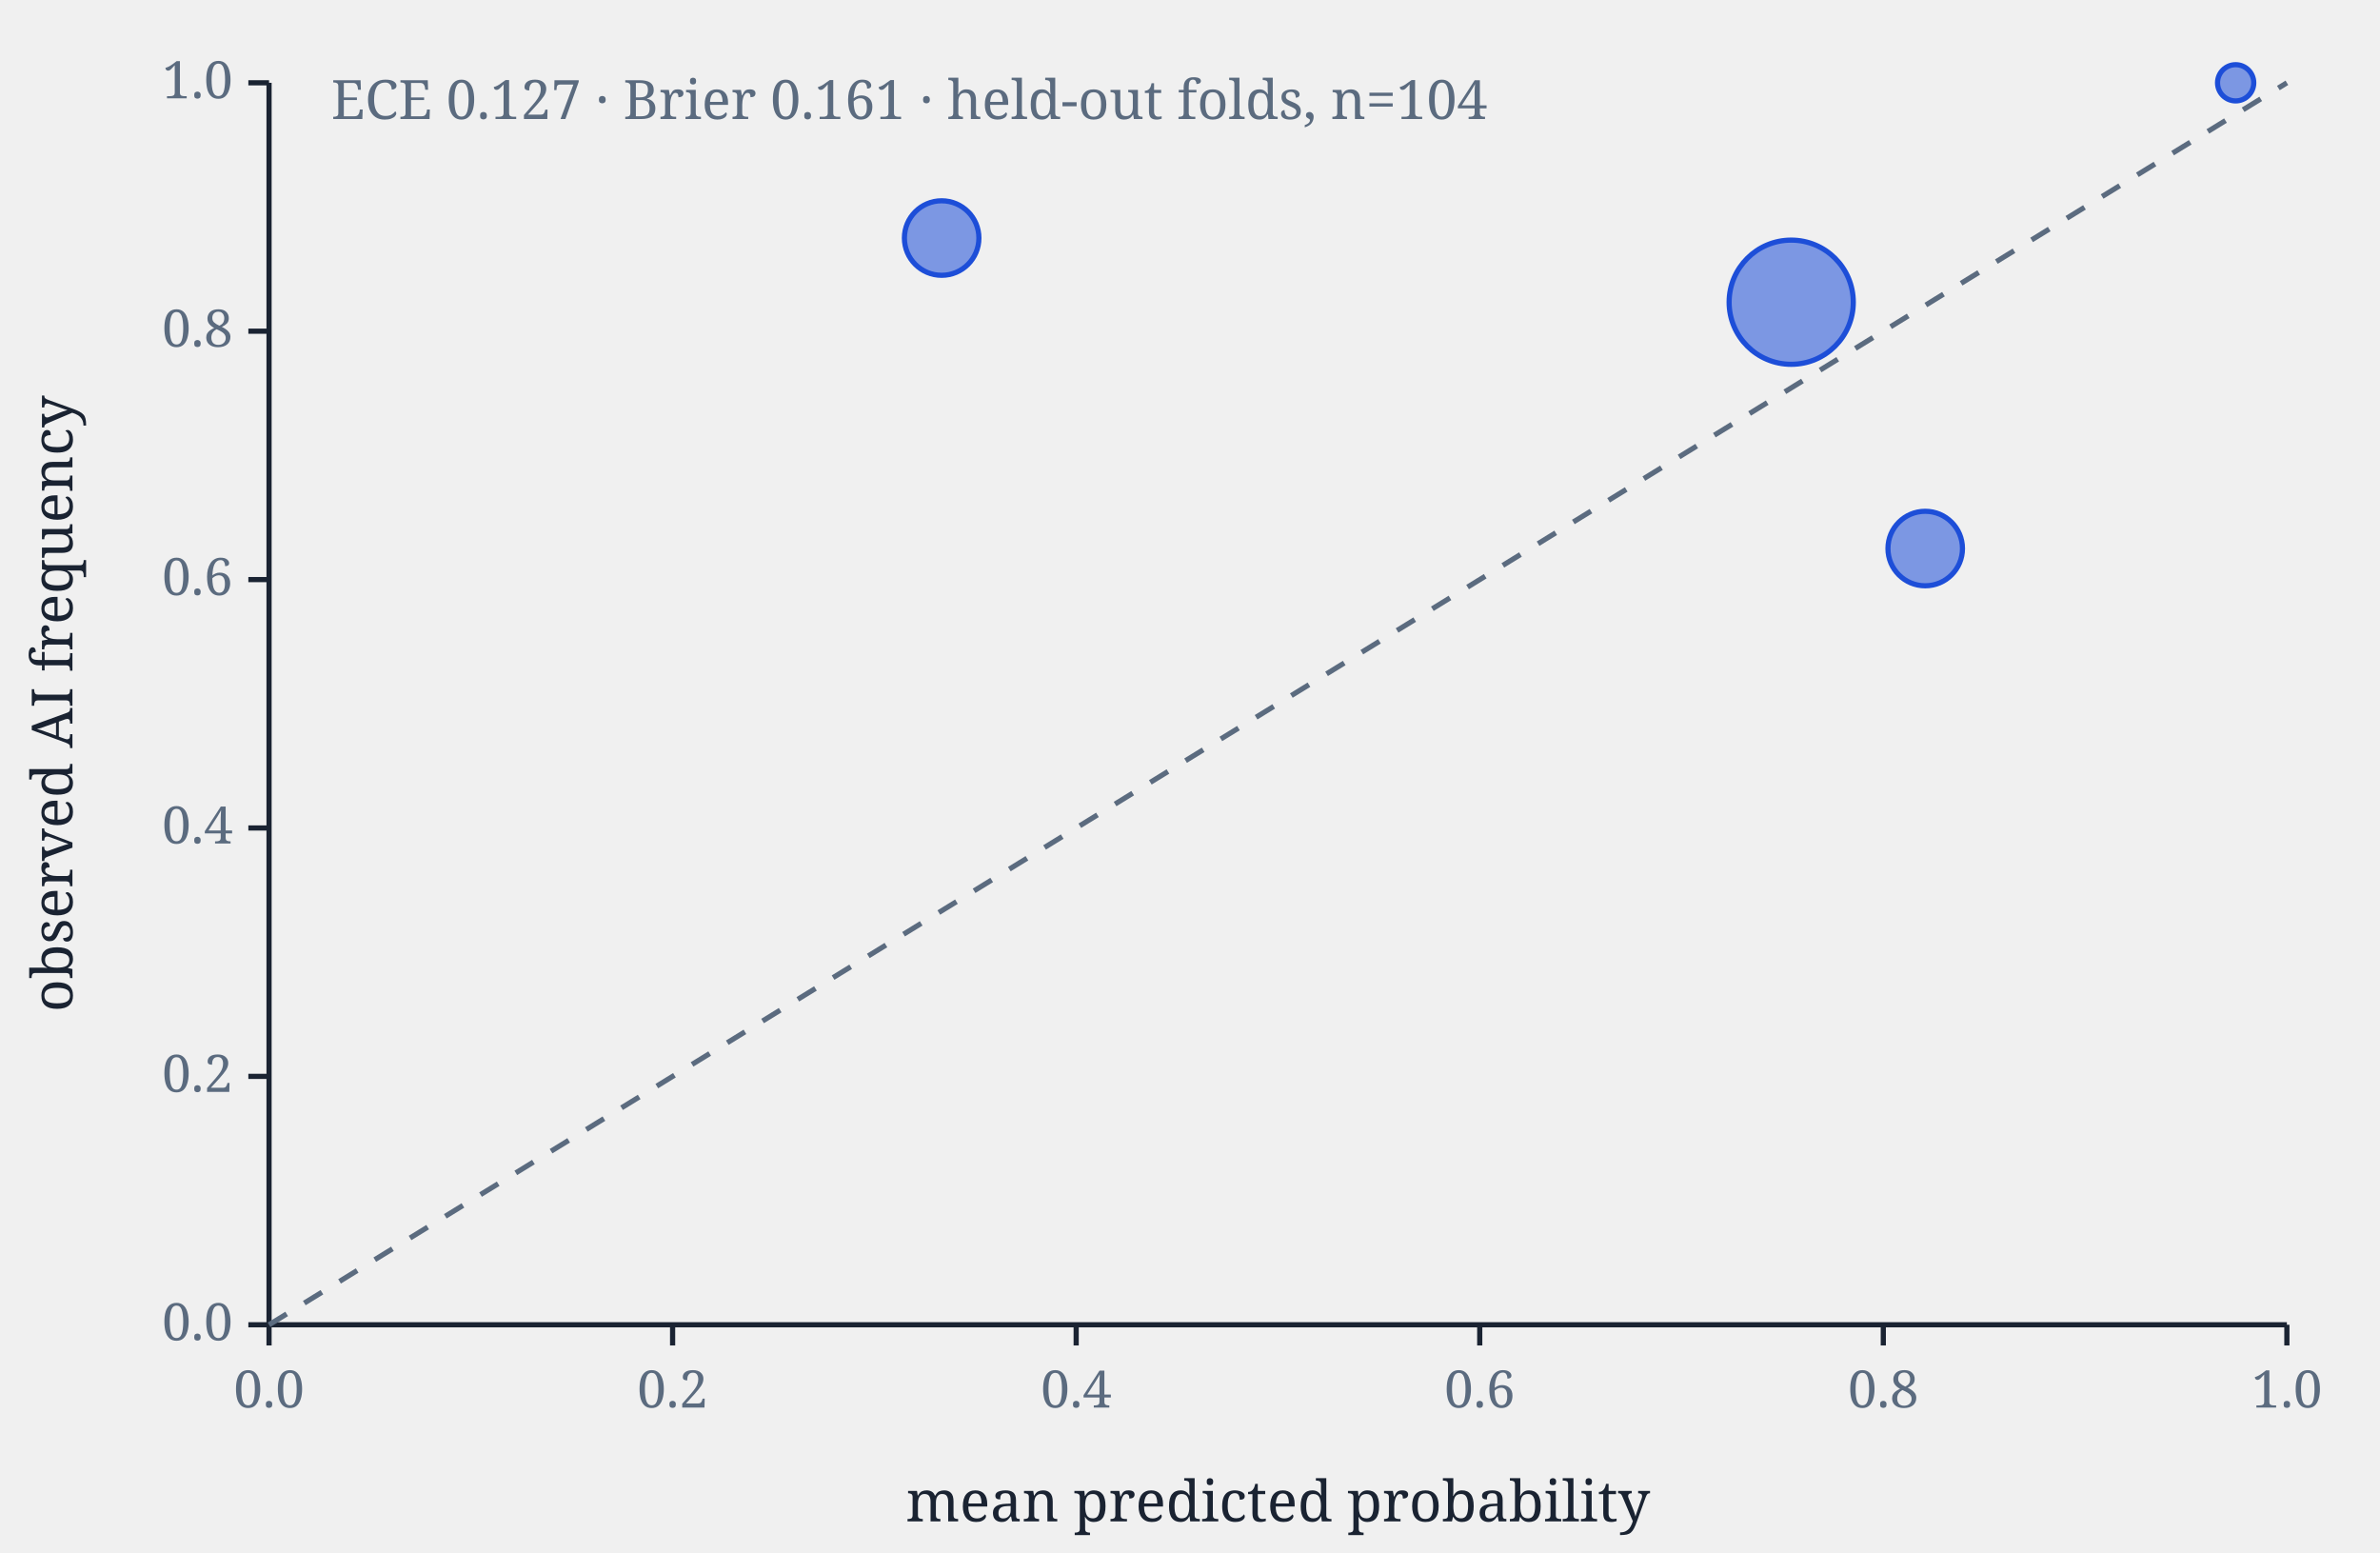
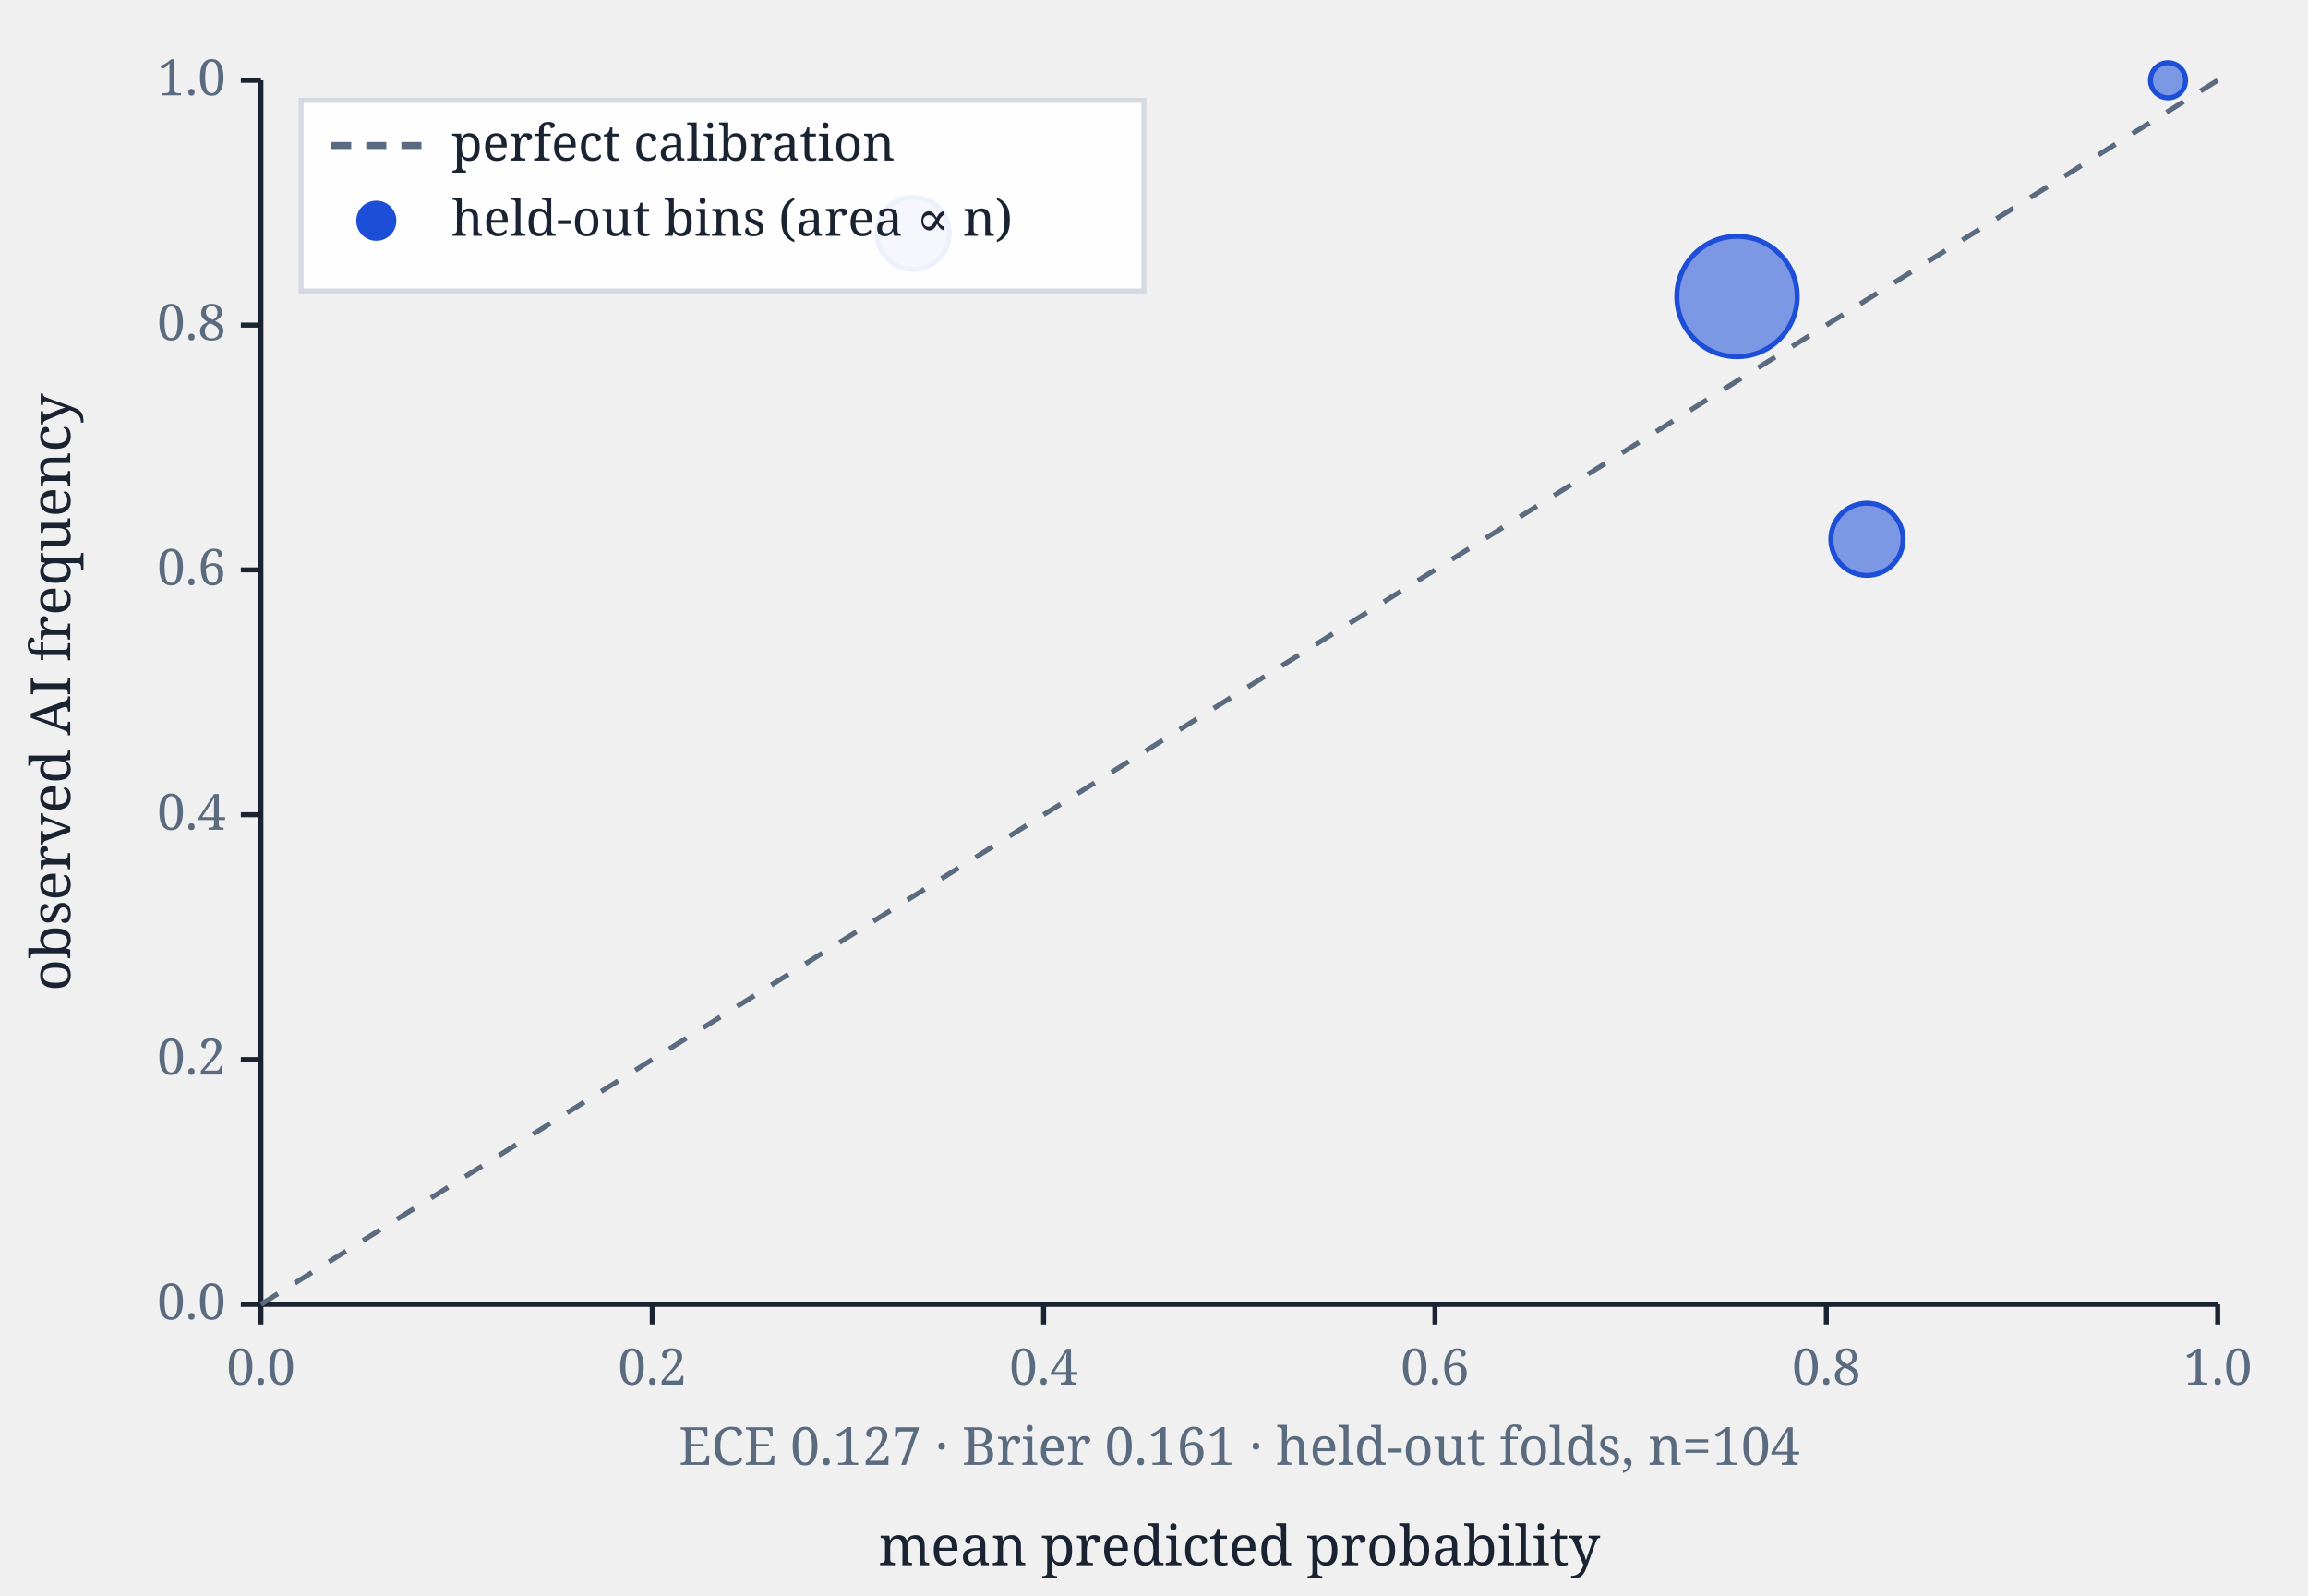
- <svg xmlns="http://www.w3.org/2000/svg" viewBox="0 0 460 300" role="img" style="max-width:100%;height:auto;font-family:Georgia,serif">
-   <line x1="52" y1="256" x2="442" y2="256" stroke="#1a2332" stroke-width="1" />
-   <line x1="52" y1="16" x2="52" y2="256" stroke="#1a2332" stroke-width="1" />
-   <line x1="52.0" y1="256" x2="52.0" y2="260" stroke="#1a2332" stroke-width="1" />
-   <text x="52.0" y="272" text-anchor="middle" font-size="10" fill="#5b6b7f">0.0</text>
-   <line x1="130.0" y1="256" x2="130.0" y2="260" stroke="#1a2332" stroke-width="1" />
-   <text x="130.0" y="272" text-anchor="middle" font-size="10" fill="#5b6b7f">0.2</text>
-   <line x1="208.0" y1="256" x2="208.0" y2="260" stroke="#1a2332" stroke-width="1" />
-   <text x="208.0" y="272" text-anchor="middle" font-size="10" fill="#5b6b7f">0.4</text>
-   <line x1="286.0" y1="256" x2="286.0" y2="260" stroke="#1a2332" stroke-width="1" />
-   <text x="286.0" y="272" text-anchor="middle" font-size="10" fill="#5b6b7f">0.6</text>
-   <line x1="364.0" y1="256" x2="364.0" y2="260" stroke="#1a2332" stroke-width="1" />
-   <text x="364.0" y="272" text-anchor="middle" font-size="10" fill="#5b6b7f">0.8</text>
-   <line x1="442.0" y1="256" x2="442.0" y2="260" stroke="#1a2332" stroke-width="1" />
-   <text x="442.0" y="272" text-anchor="middle" font-size="10" fill="#5b6b7f">1.0</text>
-   <line x1="48" y1="256.0" x2="52" y2="256.0" stroke="#1a2332" stroke-width="1" />
-   <text x="45" y="259.0" text-anchor="end" font-size="10" fill="#5b6b7f">0.0</text>
-   <line x1="48" y1="208.0" x2="52" y2="208.0" stroke="#1a2332" stroke-width="1" />
-   <text x="45" y="211.0" text-anchor="end" font-size="10" fill="#5b6b7f">0.2</text>
-   <line x1="48" y1="160.0" x2="52" y2="160.0" stroke="#1a2332" stroke-width="1" />
-   <text x="45" y="163.0" text-anchor="end" font-size="10" fill="#5b6b7f">0.4</text>
-   <line x1="48" y1="112.0" x2="52" y2="112.0" stroke="#1a2332" stroke-width="1" />
-   <text x="45" y="115.0" text-anchor="end" font-size="10" fill="#5b6b7f">0.6</text>
-   <line x1="48" y1="64.0" x2="52" y2="64.0" stroke="#1a2332" stroke-width="1" />
-   <text x="45" y="67.0" text-anchor="end" font-size="10" fill="#5b6b7f">0.8</text>
+ <svg xmlns="http://www.w3.org/2000/svg" viewBox="0 0 460 318" role="img" style="max-width:100%;height:auto;font-family:Georgia,serif">
+   <line x1="52" y1="260" x2="442" y2="260" stroke="#1a2332" stroke-width="1" />
+   <line x1="52" y1="16" x2="52" y2="260" stroke="#1a2332" stroke-width="1" />
+   <line x1="52.0" y1="260" x2="52.0" y2="264" stroke="#1a2332" stroke-width="1" />
+   <text x="52.0" y="276" text-anchor="middle" font-size="10" fill="#5b6b7f">0.0</text>
+   <line x1="130.0" y1="260" x2="130.0" y2="264" stroke="#1a2332" stroke-width="1" />
+   <text x="130.0" y="276" text-anchor="middle" font-size="10" fill="#5b6b7f">0.2</text>
+   <line x1="208.0" y1="260" x2="208.0" y2="264" stroke="#1a2332" stroke-width="1" />
+   <text x="208.0" y="276" text-anchor="middle" font-size="10" fill="#5b6b7f">0.4</text>
+   <line x1="286.0" y1="260" x2="286.0" y2="264" stroke="#1a2332" stroke-width="1" />
+   <text x="286.0" y="276" text-anchor="middle" font-size="10" fill="#5b6b7f">0.6</text>
+   <line x1="364.0" y1="260" x2="364.0" y2="264" stroke="#1a2332" stroke-width="1" />
+   <text x="364.0" y="276" text-anchor="middle" font-size="10" fill="#5b6b7f">0.8</text>
+   <line x1="442.0" y1="260" x2="442.0" y2="264" stroke="#1a2332" stroke-width="1" />
+   <text x="442.0" y="276" text-anchor="middle" font-size="10" fill="#5b6b7f">1.0</text>
+   <line x1="48" y1="260.0" x2="52" y2="260.0" stroke="#1a2332" stroke-width="1" />
+   <text x="45" y="263.0" text-anchor="end" font-size="10" fill="#5b6b7f">0.0</text>
+   <line x1="48" y1="211.2" x2="52" y2="211.2" stroke="#1a2332" stroke-width="1" />
+   <text x="45" y="214.2" text-anchor="end" font-size="10" fill="#5b6b7f">0.2</text>
+   <line x1="48" y1="162.4" x2="52" y2="162.4" stroke="#1a2332" stroke-width="1" />
+   <text x="45" y="165.4" text-anchor="end" font-size="10" fill="#5b6b7f">0.4</text>
+   <line x1="48" y1="113.6" x2="52" y2="113.6" stroke="#1a2332" stroke-width="1" />
+   <text x="45" y="116.6" text-anchor="end" font-size="10" fill="#5b6b7f">0.6</text>
+   <line x1="48" y1="64.8" x2="52" y2="64.8" stroke="#1a2332" stroke-width="1" />
+   <text x="45" y="67.8" text-anchor="end" font-size="10" fill="#5b6b7f">0.8</text>
  <line x1="48" y1="16.0" x2="52" y2="16.0" stroke="#1a2332" stroke-width="1" />
  <text x="45" y="19.0" text-anchor="end" font-size="10" fill="#5b6b7f">1.0</text>
-   <text x="247.0" y="294" text-anchor="middle" font-size="11" fill="#1a2332">mean predicted probability</text>
-   <text x="14" y="136.0" text-anchor="middle" font-size="11" fill="#1a2332" transform="rotate(-90 14 136.0)">observed AI frequency</text>
-   <line x1="52" y1="256" x2="442" y2="16" stroke="#5b6b7f" stroke-width="1" stroke-dasharray="4 4" />
-   <circle cx="182.0" cy="46.0" r="7.2" fill="#1d4ed8" fill-opacity="0.55" stroke="#1d4ed8" />
-   <circle cx="346.2" cy="58.4" r="12.0" fill="#1d4ed8" fill-opacity="0.55" stroke="#1d4ed8" />
-   <circle cx="372.1" cy="106.0" r="7.2" fill="#1d4ed8" fill-opacity="0.55" stroke="#1d4ed8" />
+   <text x="247.0" y="312" text-anchor="middle" font-size="11" fill="#1a2332">mean predicted probability</text>
+   <text x="14" y="138.0" text-anchor="middle" font-size="11" fill="#1a2332" transform="rotate(-90 14 138.0)">observed AI frequency</text>
+   <line x1="52" y1="260" x2="442" y2="16" stroke="#5b6b7f" stroke-width="1" stroke-dasharray="4 4" />
+   <circle cx="182.0" cy="46.5" r="7.2" fill="#1d4ed8" fill-opacity="0.55" stroke="#1d4ed8" />
+   <circle cx="346.2" cy="59.1" r="12.0" fill="#1d4ed8" fill-opacity="0.55" stroke="#1d4ed8" />
+   <circle cx="372.1" cy="107.5" r="7.2" fill="#1d4ed8" fill-opacity="0.55" stroke="#1d4ed8" />
  <circle cx="432.1" cy="16.0" r="3.5" fill="#1d4ed8" fill-opacity="0.55" stroke="#1d4ed8" />
-   <text x="64" y="23" font-size="10.5" fill="#5b6b7f">ECE 0.127 · Brier 0.161 · held-out folds, n=104</text>
+   <rect x="60" y="20" width="168" height="38" fill="#ffffff" fill-opacity="0.92" stroke="#d4d9e2" />
+   <line x1="66" y1="29" x2="84" y2="29" stroke="#5b6b7f" stroke-width="1.4" stroke-dasharray="4 3" />
+   <text x="90" y="32" font-size="10" fill="#1a2332">perfect calibration</text>
+   <circle cx="75" cy="44" r="4" fill="#1d4ed8" />
+   <text x="90" y="47" font-size="10" fill="#1a2332">held-out bins (area ∝ n)</text>
+   <text x="247.0" y="292" text-anchor="middle" font-size="10.5" fill="#5b6b7f">ECE 0.127 · Brier 0.161 · held-out folds, n=104</text>
</svg>
